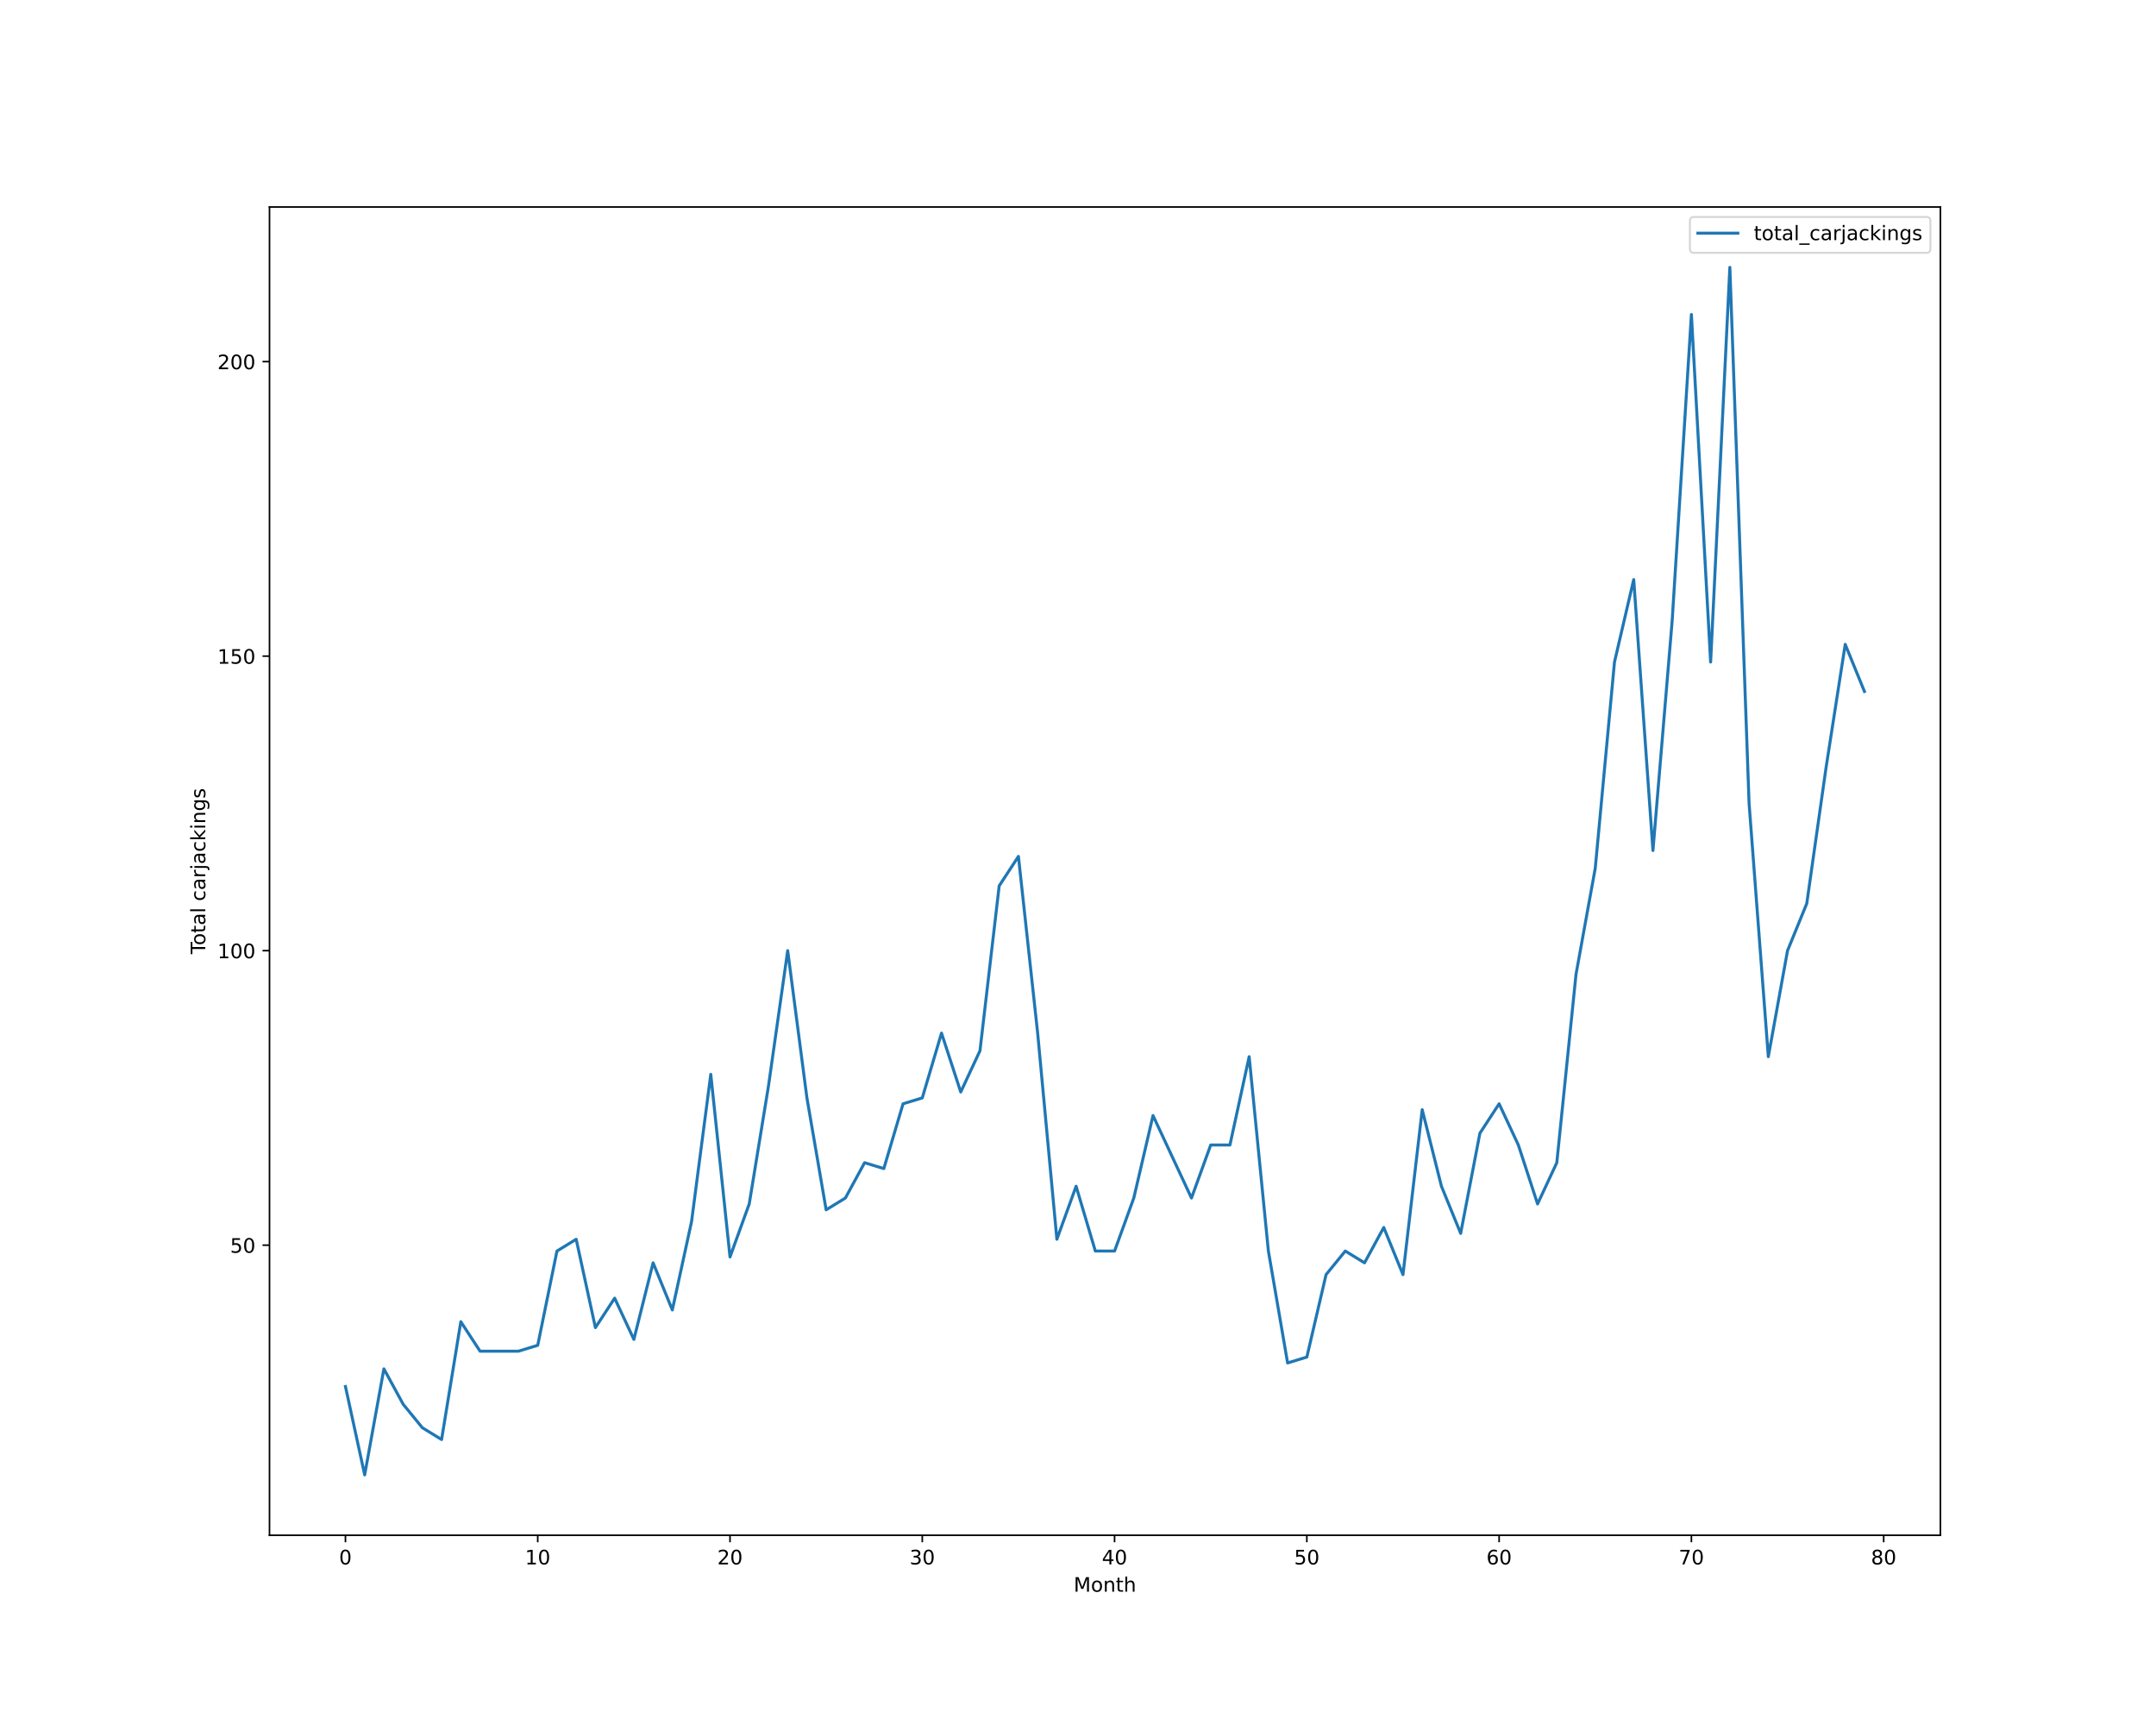
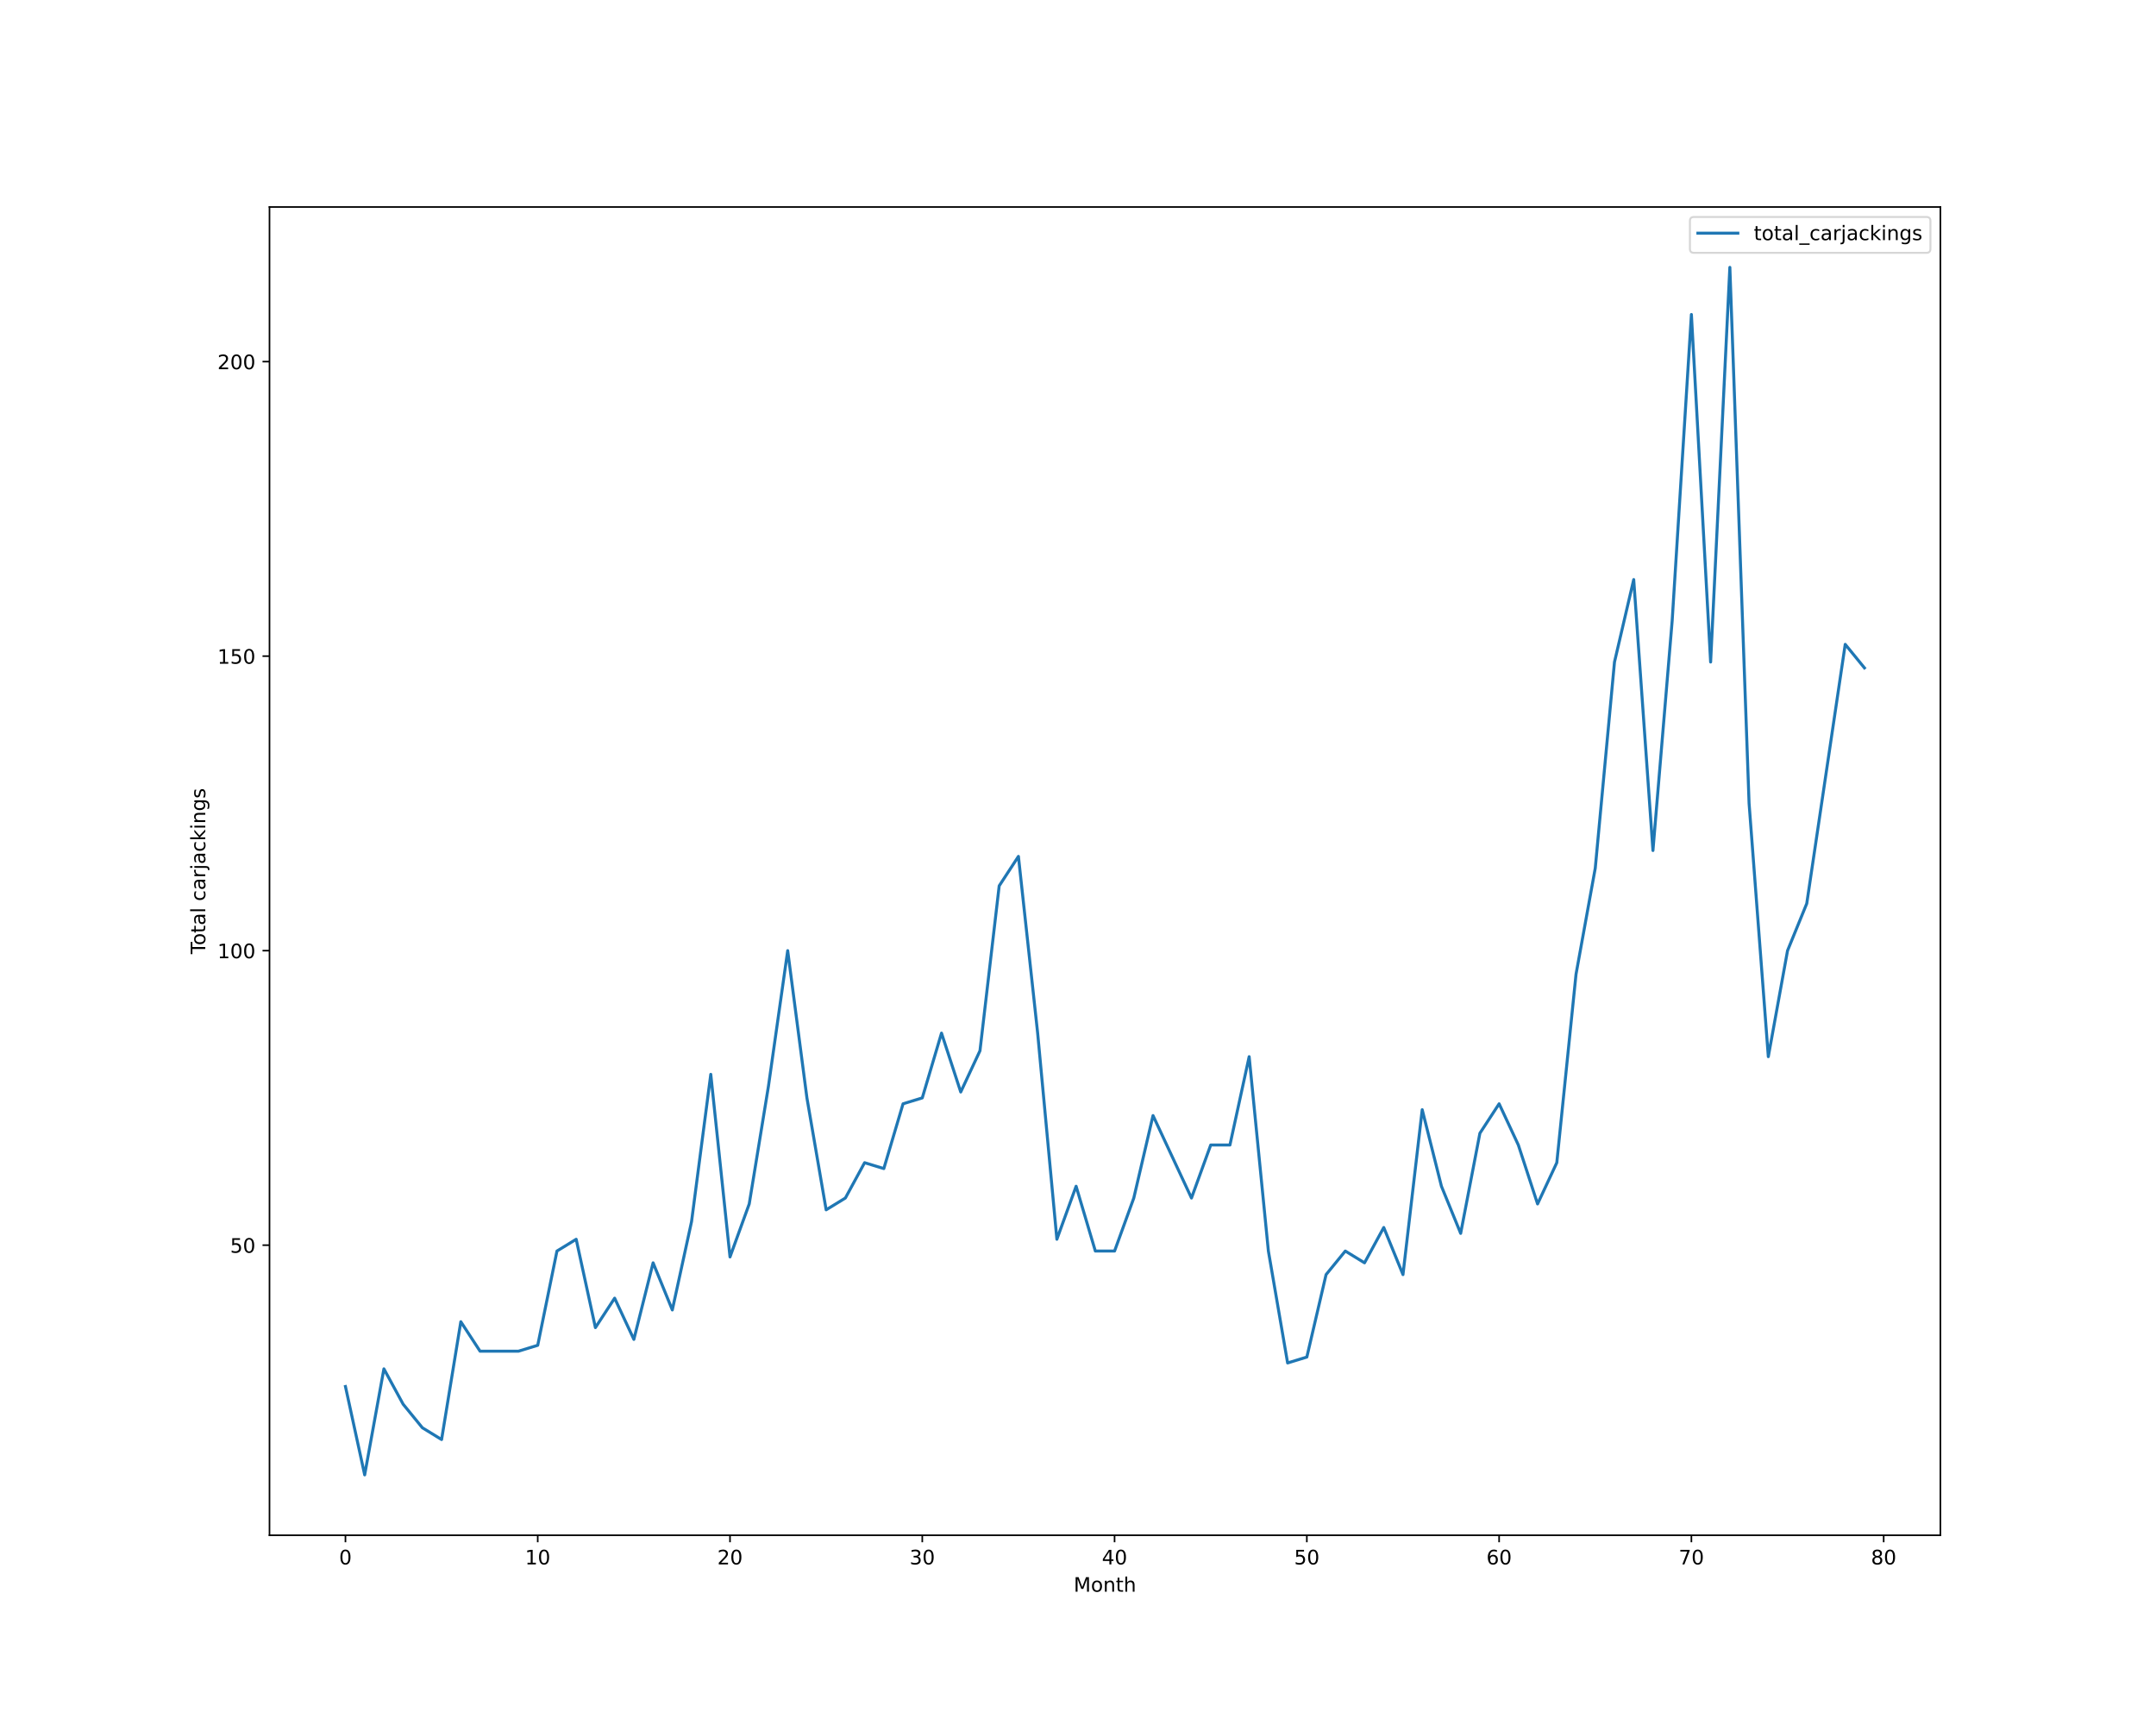
<svg xmlns="http://www.w3.org/2000/svg" xmlns:xlink="http://www.w3.org/1999/xlink" height="864pt" version="1.1" viewBox="0 0 1080 864" width="1080pt">
  <defs>
    <style type="text/css">*{stroke-linecap:butt;stroke-linejoin:round;}</style>
  </defs>
  <g id="figure_1">
    <g id="patch_1">
      <path d="M 0 864  L 1080 864  L 1080 0  L 0 0  z " style="fill:#ffffff;" />
    </g>
    <g id="axes_1">
      <g id="patch_2">
        <path d="M 135 768.96  L 972 768.96  L 972 103.68  L 135 103.68  z " style="fill:#ffffff;" />
      </g>
      <g id="matplotlib.axis_1">
        <g id="xtick_1">
          <g id="line2d_1">
            <defs>
-               <path d="M 0 0  L 0 3.5  " id="m938b25f7f2" style="stroke:#000000;stroke-width:0.8;" />
-             </defs>
-             <g>
-               <use style="stroke:#000000;stroke-width:0.8;" x="173.045" xlink:href="#m938b25f7f2" y="768.96" />
+               <path d="M 0 0  L 0 3.5  " id="m9c6e884677" style="stroke:#000000;stroke-width:0.8;" />
+             </defs>
+             <g>
+               <use style="stroke:#000000;stroke-width:0.8;" x="173.045" xlink:href="#m9c6e884677" y="768.96" />
            </g>
          </g>
          <g id="text_1">
            <g transform="translate(169.8642 783.5584)scale(0.1 -0.1)">
              <defs>
                <path d="M 2034 4250  Q 1547 4250 1301 3770  Q 1056 3291 1056 2328  Q 1056 1369 1301 889  Q 1547 409 2034 409  Q 2525 409 2770 889  Q 3016 1369 3016 2328  Q 3016 3291 2770 3770  Q 2525 4250 2034 4250  z M 2034 4750  Q 2819 4750 3233 4129  Q 3647 3509 3647 2328  Q 3647 1150 3233 529  Q 2819 -91 2034 -91  Q 1250 -91 836 529  Q 422 1150 422 2328  Q 422 3509 836 4129  Q 1250 4750 2034 4750  z " id="DejaVuSans-30" transform="scale(0.015625)" />
              </defs>
              <use xlink:href="#DejaVuSans-30" />
            </g>
          </g>
        </g>
        <g id="xtick_2">
          <g id="line2d_2">
            <g>
-               <use style="stroke:#000000;stroke-width:0.8;" x="269.363" xlink:href="#m938b25f7f2" y="768.96" />
+               <use style="stroke:#000000;stroke-width:0.8;" x="269.363" xlink:href="#m9c6e884677" y="768.96" />
            </g>
          </g>
          <g id="text_2">
            <g transform="translate(263.0006 783.5584)scale(0.1 -0.1)">
              <defs>
                <path d="M 794 531  L 1825 531  L 1825 4091  L 703 3866  L 703 4441  L 1819 4666  L 2450 4666  L 2450 531  L 3481 531  L 3481 0  L 794 0  L 794 531  z " id="DejaVuSans-31" transform="scale(0.015625)" />
              </defs>
              <use xlink:href="#DejaVuSans-31" />
              <use x="63.623" xlink:href="#DejaVuSans-30" />
            </g>
          </g>
        </g>
        <g id="xtick_3">
          <g id="line2d_3">
            <g>
-               <use style="stroke:#000000;stroke-width:0.8;" x="365.681" xlink:href="#m938b25f7f2" y="768.96" />
+               <use style="stroke:#000000;stroke-width:0.8;" x="365.681" xlink:href="#m9c6e884677" y="768.96" />
            </g>
          </g>
          <g id="text_3">
            <g transform="translate(359.3182 783.5584)scale(0.1 -0.1)">
              <defs>
                <path d="M 1228 531  L 3431 531  L 3431 0  L 469 0  L 469 531  Q 828 903 1448 1529  Q 2069 2156 2228 2338  Q 2531 2678 2651 2914  Q 2772 3150 2772 3378  Q 2772 3750 2511 3984  Q 2250 4219 1831 4219  Q 1534 4219 1204 4116  Q 875 4013 500 3803  L 500 4441  Q 881 4594 1212 4672  Q 1544 4750 1819 4750  Q 2544 4750 2975 4387  Q 3406 4025 3406 3419  Q 3406 3131 3298 2873  Q 3191 2616 2906 2266  Q 2828 2175 2409 1742  Q 1991 1309 1228 531  z " id="DejaVuSans-32" transform="scale(0.015625)" />
              </defs>
              <use xlink:href="#DejaVuSans-32" />
              <use x="63.623" xlink:href="#DejaVuSans-30" />
            </g>
          </g>
        </g>
        <g id="xtick_4">
          <g id="line2d_4">
            <g>
-               <use style="stroke:#000000;stroke-width:0.8;" x="461.998" xlink:href="#m938b25f7f2" y="768.96" />
+               <use style="stroke:#000000;stroke-width:0.8;" x="461.998" xlink:href="#m9c6e884677" y="768.96" />
            </g>
          </g>
          <g id="text_4">
            <g transform="translate(455.6358 783.5584)scale(0.1 -0.1)">
              <defs>
                <path d="M 2597 2516  Q 3050 2419 3304 2112  Q 3559 1806 3559 1356  Q 3559 666 3084 287  Q 2609 -91 1734 -91  Q 1441 -91 1130 -33  Q 819 25 488 141  L 488 750  Q 750 597 1062 519  Q 1375 441 1716 441  Q 2309 441 2620 675  Q 2931 909 2931 1356  Q 2931 1769 2642 2001  Q 2353 2234 1838 2234  L 1294 2234  L 1294 2753  L 1863 2753  Q 2328 2753 2575 2939  Q 2822 3125 2822 3475  Q 2822 3834 2567 4026  Q 2313 4219 1838 4219  Q 1578 4219 1281 4162  Q 984 4106 628 3988  L 628 4550  Q 988 4650 1302 4700  Q 1616 4750 1894 4750  Q 2613 4750 3031 4423  Q 3450 4097 3450 3541  Q 3450 3153 3228 2886  Q 3006 2619 2597 2516  z " id="DejaVuSans-33" transform="scale(0.015625)" />
              </defs>
              <use xlink:href="#DejaVuSans-33" />
              <use x="63.623" xlink:href="#DejaVuSans-30" />
            </g>
          </g>
        </g>
        <g id="xtick_5">
          <g id="line2d_5">
            <g>
-               <use style="stroke:#000000;stroke-width:0.8;" x="558.316" xlink:href="#m938b25f7f2" y="768.96" />
+               <use style="stroke:#000000;stroke-width:0.8;" x="558.316" xlink:href="#m9c6e884677" y="768.96" />
            </g>
          </g>
          <g id="text_5">
            <g transform="translate(551.9534 783.5584)scale(0.1 -0.1)">
              <defs>
                <path d="M 2419 4116  L 825 1625  L 2419 1625  L 2419 4116  z M 2253 4666  L 3047 4666  L 3047 1625  L 3713 1625  L 3713 1100  L 3047 1100  L 3047 0  L 2419 0  L 2419 1100  L 313 1100  L 313 1709  L 2253 4666  z " id="DejaVuSans-34" transform="scale(0.015625)" />
              </defs>
              <use xlink:href="#DejaVuSans-34" />
              <use x="63.623" xlink:href="#DejaVuSans-30" />
            </g>
          </g>
        </g>
        <g id="xtick_6">
          <g id="line2d_6">
            <g>
-               <use style="stroke:#000000;stroke-width:0.8;" x="654.633" xlink:href="#m938b25f7f2" y="768.96" />
+               <use style="stroke:#000000;stroke-width:0.8;" x="654.633" xlink:href="#m9c6e884677" y="768.96" />
            </g>
          </g>
          <g id="text_6">
            <g transform="translate(648.271 783.5584)scale(0.1 -0.1)">
              <defs>
                <path d="M 691 4666  L 3169 4666  L 3169 4134  L 1269 4134  L 1269 2991  Q 1406 3038 1543 3061  Q 1681 3084 1819 3084  Q 2600 3084 3056 2656  Q 3513 2228 3513 1497  Q 3513 744 3044 326  Q 2575 -91 1722 -91  Q 1428 -91 1123 -41  Q 819 9 494 109  L 494 744  Q 775 591 1075 516  Q 1375 441 1709 441  Q 2250 441 2565 725  Q 2881 1009 2881 1497  Q 2881 1984 2565 2268  Q 2250 2553 1709 2553  Q 1456 2553 1204 2497  Q 953 2441 691 2322  L 691 4666  z " id="DejaVuSans-35" transform="scale(0.015625)" />
              </defs>
              <use xlink:href="#DejaVuSans-35" />
              <use x="63.623" xlink:href="#DejaVuSans-30" />
            </g>
          </g>
        </g>
        <g id="xtick_7">
          <g id="line2d_7">
            <g>
-               <use style="stroke:#000000;stroke-width:0.8;" x="750.951" xlink:href="#m938b25f7f2" y="768.96" />
+               <use style="stroke:#000000;stroke-width:0.8;" x="750.951" xlink:href="#m9c6e884677" y="768.96" />
            </g>
          </g>
          <g id="text_7">
            <g transform="translate(744.5886 783.5584)scale(0.1 -0.1)">
              <defs>
                <path d="M 2113 2584  Q 1688 2584 1439 2293  Q 1191 2003 1191 1497  Q 1191 994 1439 701  Q 1688 409 2113 409  Q 2538 409 2786 701  Q 3034 994 3034 1497  Q 3034 2003 2786 2293  Q 2538 2584 2113 2584  z M 3366 4563  L 3366 3988  Q 3128 4100 2886 4159  Q 2644 4219 2406 4219  Q 1781 4219 1451 3797  Q 1122 3375 1075 2522  Q 1259 2794 1537 2939  Q 1816 3084 2150 3084  Q 2853 3084 3261 2657  Q 3669 2231 3669 1497  Q 3669 778 3244 343  Q 2819 -91 2113 -91  Q 1303 -91 875 529  Q 447 1150 447 2328  Q 447 3434 972 4092  Q 1497 4750 2381 4750  Q 2619 4750 2861 4703  Q 3103 4656 3366 4563  z " id="DejaVuSans-36" transform="scale(0.015625)" />
              </defs>
              <use xlink:href="#DejaVuSans-36" />
              <use x="63.623" xlink:href="#DejaVuSans-30" />
            </g>
          </g>
        </g>
        <g id="xtick_8">
          <g id="line2d_8">
            <g>
-               <use style="stroke:#000000;stroke-width:0.8;" x="847.269" xlink:href="#m938b25f7f2" y="768.96" />
+               <use style="stroke:#000000;stroke-width:0.8;" x="847.269" xlink:href="#m9c6e884677" y="768.96" />
            </g>
          </g>
          <g id="text_8">
            <g transform="translate(840.9062 783.5584)scale(0.1 -0.1)">
              <defs>
                <path d="M 525 4666  L 3525 4666  L 3525 4397  L 1831 0  L 1172 0  L 2766 4134  L 525 4134  L 525 4666  z " id="DejaVuSans-37" transform="scale(0.015625)" />
              </defs>
              <use xlink:href="#DejaVuSans-37" />
              <use x="63.623" xlink:href="#DejaVuSans-30" />
            </g>
          </g>
        </g>
        <g id="xtick_9">
          <g id="line2d_9">
            <g>
-               <use style="stroke:#000000;stroke-width:0.8;" x="943.586" xlink:href="#m938b25f7f2" y="768.96" />
+               <use style="stroke:#000000;stroke-width:0.8;" x="943.586" xlink:href="#m9c6e884677" y="768.96" />
            </g>
          </g>
          <g id="text_9">
            <g transform="translate(937.2238 783.5584)scale(0.1 -0.1)">
              <defs>
                <path d="M 2034 2216  Q 1584 2216 1326 1975  Q 1069 1734 1069 1313  Q 1069 891 1326 650  Q 1584 409 2034 409  Q 2484 409 2743 651  Q 3003 894 3003 1313  Q 3003 1734 2745 1975  Q 2488 2216 2034 2216  z M 1403 2484  Q 997 2584 770 2862  Q 544 3141 544 3541  Q 544 4100 942 4425  Q 1341 4750 2034 4750  Q 2731 4750 3128 4425  Q 3525 4100 3525 3541  Q 3525 3141 3298 2862  Q 3072 2584 2669 2484  Q 3125 2378 3379 2068  Q 3634 1759 3634 1313  Q 3634 634 3220 271  Q 2806 -91 2034 -91  Q 1263 -91 848 271  Q 434 634 434 1313  Q 434 1759 690 2068  Q 947 2378 1403 2484  z M 1172 3481  Q 1172 3119 1398 2916  Q 1625 2713 2034 2713  Q 2441 2713 2670 2916  Q 2900 3119 2900 3481  Q 2900 3844 2670 4047  Q 2441 4250 2034 4250  Q 1625 4250 1398 4047  Q 1172 3844 1172 3481  z " id="DejaVuSans-38" transform="scale(0.015625)" />
              </defs>
              <use xlink:href="#DejaVuSans-38" />
              <use x="63.623" xlink:href="#DejaVuSans-30" />
            </g>
          </g>
        </g>
        <g id="text_10">
          <g transform="translate(537.8289 797.2366)scale(0.1 -0.1)">
            <defs>
              <path d="M 628 4666  L 1569 4666  L 2759 1491  L 3956 4666  L 4897 4666  L 4897 0  L 4281 0  L 4281 4097  L 3078 897  L 2444 897  L 1241 4097  L 1241 0  L 628 0  L 628 4666  z " id="DejaVuSans-4d" transform="scale(0.015625)" />
              <path d="M 1959 3097  Q 1497 3097 1228 2736  Q 959 2375 959 1747  Q 959 1119 1226 758  Q 1494 397 1959 397  Q 2419 397 2687 759  Q 2956 1122 2956 1747  Q 2956 2369 2687 2733  Q 2419 3097 1959 3097  z M 1959 3584  Q 2709 3584 3137 3096  Q 3566 2609 3566 1747  Q 3566 888 3137 398  Q 2709 -91 1959 -91  Q 1206 -91 779 398  Q 353 888 353 1747  Q 353 2609 779 3096  Q 1206 3584 1959 3584  z " id="DejaVuSans-6f" transform="scale(0.015625)" />
              <path d="M 3513 2113  L 3513 0  L 2938 0  L 2938 2094  Q 2938 2591 2744 2837  Q 2550 3084 2163 3084  Q 1697 3084 1428 2787  Q 1159 2491 1159 1978  L 1159 0  L 581 0  L 581 3500  L 1159 3500  L 1159 2956  Q 1366 3272 1645 3428  Q 1925 3584 2291 3584  Q 2894 3584 3203 3211  Q 3513 2838 3513 2113  z " id="DejaVuSans-6e" transform="scale(0.015625)" />
              <path d="M 1172 4494  L 1172 3500  L 2356 3500  L 2356 3053  L 1172 3053  L 1172 1153  Q 1172 725 1289 603  Q 1406 481 1766 481  L 2356 481  L 2356 0  L 1766 0  Q 1100 0 847 248  Q 594 497 594 1153  L 594 3053  L 172 3053  L 172 3500  L 594 3500  L 594 4494  L 1172 4494  z " id="DejaVuSans-74" transform="scale(0.015625)" />
              <path d="M 3513 2113  L 3513 0  L 2938 0  L 2938 2094  Q 2938 2591 2744 2837  Q 2550 3084 2163 3084  Q 1697 3084 1428 2787  Q 1159 2491 1159 1978  L 1159 0  L 581 0  L 581 4863  L 1159 4863  L 1159 2956  Q 1366 3272 1645 3428  Q 1925 3584 2291 3584  Q 2894 3584 3203 3211  Q 3513 2838 3513 2113  z " id="DejaVuSans-68" transform="scale(0.015625)" />
            </defs>
            <use xlink:href="#DejaVuSans-4d" />
            <use x="86.279" xlink:href="#DejaVuSans-6f" />
            <use x="147.461" xlink:href="#DejaVuSans-6e" />
            <use x="210.84" xlink:href="#DejaVuSans-74" />
            <use x="250.049" xlink:href="#DejaVuSans-68" />
          </g>
        </g>
      </g>
      <g id="matplotlib.axis_2">
        <g id="ytick_1">
          <g id="line2d_10">
            <defs>
-               <path d="M 0 0  L -3.5 0  " id="m296c23ed5f" style="stroke:#000000;stroke-width:0.8;" />
-             </defs>
-             <g>
-               <use style="stroke:#000000;stroke-width:0.8;" x="135" xlink:href="#m296c23ed5f" y="623.66" />
+               <path d="M 0 0  L -3.5 0  " id="m297907c854" style="stroke:#000000;stroke-width:0.8;" />
+             </defs>
+             <g>
+               <use style="stroke:#000000;stroke-width:0.8;" x="135" xlink:href="#m297907c854" y="623.66" />
            </g>
          </g>
          <g id="text_11">
            <g transform="translate(115.275 627.4597)scale(0.1 -0.1)">
              <use xlink:href="#DejaVuSans-35" />
              <use x="63.623" xlink:href="#DejaVuSans-30" />
            </g>
          </g>
        </g>
        <g id="ytick_2">
          <g id="line2d_11">
            <g>
-               <use style="stroke:#000000;stroke-width:0.8;" x="135" xlink:href="#m296c23ed5f" y="476.148" />
+               <use style="stroke:#000000;stroke-width:0.8;" x="135" xlink:href="#m297907c854" y="476.148" />
            </g>
          </g>
          <g id="text_12">
            <g transform="translate(108.9125 479.9475)scale(0.1 -0.1)">
              <use xlink:href="#DejaVuSans-31" />
              <use x="63.623" xlink:href="#DejaVuSans-30" />
              <use x="127.246" xlink:href="#DejaVuSans-30" />
            </g>
          </g>
        </g>
        <g id="ytick_3">
          <g id="line2d_12">
            <g>
-               <use style="stroke:#000000;stroke-width:0.8;" x="135" xlink:href="#m296c23ed5f" y="328.636" />
+               <use style="stroke:#000000;stroke-width:0.8;" x="135" xlink:href="#m297907c854" y="328.636" />
            </g>
          </g>
          <g id="text_13">
            <g transform="translate(108.9125 332.4353)scale(0.1 -0.1)">
              <use xlink:href="#DejaVuSans-31" />
              <use x="63.623" xlink:href="#DejaVuSans-35" />
              <use x="127.246" xlink:href="#DejaVuSans-30" />
            </g>
          </g>
        </g>
        <g id="ytick_4">
          <g id="line2d_13">
            <g>
-               <use style="stroke:#000000;stroke-width:0.8;" x="135" xlink:href="#m296c23ed5f" y="181.124" />
+               <use style="stroke:#000000;stroke-width:0.8;" x="135" xlink:href="#m297907c854" y="181.124" />
            </g>
          </g>
          <g id="text_14">
            <g transform="translate(108.9125 184.9231)scale(0.1 -0.1)">
              <use xlink:href="#DejaVuSans-32" />
              <use x="63.623" xlink:href="#DejaVuSans-30" />
              <use x="127.246" xlink:href="#DejaVuSans-30" />
            </g>
          </g>
        </g>
        <g id="text_15">
          <g transform="translate(102.8328 477.8888)rotate(-90)scale(0.1 -0.1)">
            <defs>
              <path d="M -19 4666  L 3928 4666  L 3928 4134  L 2272 4134  L 2272 0  L 1638 0  L 1638 4134  L -19 4134  L -19 4666  z " id="DejaVuSans-54" transform="scale(0.015625)" />
              <path d="M 2194 1759  Q 1497 1759 1228 1600  Q 959 1441 959 1056  Q 959 750 1161 570  Q 1363 391 1709 391  Q 2188 391 2477 730  Q 2766 1069 2766 1631  L 2766 1759  L 2194 1759  z M 3341 1997  L 3341 0  L 2766 0  L 2766 531  Q 2569 213 2275 61  Q 1981 -91 1556 -91  Q 1019 -91 701 211  Q 384 513 384 1019  Q 384 1609 779 1909  Q 1175 2209 1959 2209  L 2766 2209  L 2766 2266  Q 2766 2663 2505 2880  Q 2244 3097 1772 3097  Q 1472 3097 1187 3025  Q 903 2953 641 2809  L 641 3341  Q 956 3463 1253 3523  Q 1550 3584 1831 3584  Q 2591 3584 2966 3190  Q 3341 2797 3341 1997  z " id="DejaVuSans-61" transform="scale(0.015625)" />
              <path d="M 603 4863  L 1178 4863  L 1178 0  L 603 0  L 603 4863  z " id="DejaVuSans-6c" transform="scale(0.015625)" />
              <path id="DejaVuSans-20" transform="scale(0.015625)" />
              <path d="M 3122 3366  L 3122 2828  Q 2878 2963 2633 3030  Q 2388 3097 2138 3097  Q 1578 3097 1268 2742  Q 959 2388 959 1747  Q 959 1106 1268 751  Q 1578 397 2138 397  Q 2388 397 2633 464  Q 2878 531 3122 666  L 3122 134  Q 2881 22 2623 -34  Q 2366 -91 2075 -91  Q 1284 -91 818 406  Q 353 903 353 1747  Q 353 2603 823 3093  Q 1294 3584 2113 3584  Q 2378 3584 2631 3529  Q 2884 3475 3122 3366  z " id="DejaVuSans-63" transform="scale(0.015625)" />
              <path d="M 2631 2963  Q 2534 3019 2420 3045  Q 2306 3072 2169 3072  Q 1681 3072 1420 2755  Q 1159 2438 1159 1844  L 1159 0  L 581 0  L 581 3500  L 1159 3500  L 1159 2956  Q 1341 3275 1631 3429  Q 1922 3584 2338 3584  Q 2397 3584 2469 3576  Q 2541 3569 2628 3553  L 2631 2963  z " id="DejaVuSans-72" transform="scale(0.015625)" />
              <path d="M 603 3500  L 1178 3500  L 1178 -63  Q 1178 -731 923 -1031  Q 669 -1331 103 -1331  L -116 -1331  L -116 -844  L 38 -844  Q 366 -844 484 -692  Q 603 -541 603 -63  L 603 3500  z M 603 4863  L 1178 4863  L 1178 4134  L 603 4134  L 603 4863  z " id="DejaVuSans-6a" transform="scale(0.015625)" />
              <path d="M 581 4863  L 1159 4863  L 1159 1991  L 2875 3500  L 3609 3500  L 1753 1863  L 3688 0  L 2938 0  L 1159 1709  L 1159 0  L 581 0  L 581 4863  z " id="DejaVuSans-6b" transform="scale(0.015625)" />
              <path d="M 603 3500  L 1178 3500  L 1178 0  L 603 0  L 603 3500  z M 603 4863  L 1178 4863  L 1178 4134  L 603 4134  L 603 4863  z " id="DejaVuSans-69" transform="scale(0.015625)" />
              <path d="M 2906 1791  Q 2906 2416 2648 2759  Q 2391 3103 1925 3103  Q 1463 3103 1205 2759  Q 947 2416 947 1791  Q 947 1169 1205 825  Q 1463 481 1925 481  Q 2391 481 2648 825  Q 2906 1169 2906 1791  z M 3481 434  Q 3481 -459 3084 -895  Q 2688 -1331 1869 -1331  Q 1566 -1331 1297 -1286  Q 1028 -1241 775 -1147  L 775 -588  Q 1028 -725 1275 -790  Q 1522 -856 1778 -856  Q 2344 -856 2625 -561  Q 2906 -266 2906 331  L 2906 616  Q 2728 306 2450 153  Q 2172 0 1784 0  Q 1141 0 747 490  Q 353 981 353 1791  Q 353 2603 747 3093  Q 1141 3584 1784 3584  Q 2172 3584 2450 3431  Q 2728 3278 2906 2969  L 2906 3500  L 3481 3500  L 3481 434  z " id="DejaVuSans-67" transform="scale(0.015625)" />
              <path d="M 2834 3397  L 2834 2853  Q 2591 2978 2328 3040  Q 2066 3103 1784 3103  Q 1356 3103 1142 2972  Q 928 2841 928 2578  Q 928 2378 1081 2264  Q 1234 2150 1697 2047  L 1894 2003  Q 2506 1872 2764 1633  Q 3022 1394 3022 966  Q 3022 478 2636 193  Q 2250 -91 1575 -91  Q 1294 -91 989 -36  Q 684 19 347 128  L 347 722  Q 666 556 975 473  Q 1284 391 1588 391  Q 1994 391 2212 530  Q 2431 669 2431 922  Q 2431 1156 2273 1281  Q 2116 1406 1581 1522  L 1381 1569  Q 847 1681 609 1914  Q 372 2147 372 2553  Q 372 3047 722 3315  Q 1072 3584 1716 3584  Q 2034 3584 2315 3537  Q 2597 3491 2834 3397  z " id="DejaVuSans-73" transform="scale(0.015625)" />
            </defs>
            <use xlink:href="#DejaVuSans-54" />
            <use x="44.084" xlink:href="#DejaVuSans-6f" />
            <use x="105.266" xlink:href="#DejaVuSans-74" />
            <use x="144.475" xlink:href="#DejaVuSans-61" />
            <use x="205.754" xlink:href="#DejaVuSans-6c" />
            <use x="233.537" xlink:href="#DejaVuSans-20" />
            <use x="265.324" xlink:href="#DejaVuSans-63" />
            <use x="320.305" xlink:href="#DejaVuSans-61" />
            <use x="381.584" xlink:href="#DejaVuSans-72" />
            <use x="422.697" xlink:href="#DejaVuSans-6a" />
            <use x="450.48" xlink:href="#DejaVuSans-61" />
            <use x="511.76" xlink:href="#DejaVuSans-63" />
            <use x="566.74" xlink:href="#DejaVuSans-6b" />
            <use x="624.65" xlink:href="#DejaVuSans-69" />
            <use x="652.434" xlink:href="#DejaVuSans-6e" />
            <use x="715.812" xlink:href="#DejaVuSans-67" />
            <use x="779.289" xlink:href="#DejaVuSans-73" />
          </g>
        </g>
      </g>
      <g id="line2d_14">
-         <path clip-path="url(#p5a08d3bb4a)" d="M 173.045 694.466  L 182.677 738.72  L 192.309 685.616  L 201.941 703.317  L 211.572 715.118  L 221.204 721.019  L 230.836 662.014  L 240.468 676.765  L 250.1 676.765  L 259.731 676.765  L 269.363 673.815  L 278.995 626.611  L 288.627 620.71  L 298.258 664.964  L 307.89 650.213  L 317.522 670.864  L 327.154 632.511  L 336.785 656.113  L 346.417 611.86  L 356.049 538.103  L 365.681 629.561  L 375.312 603.009  L 384.944 544.004  L 394.576 476.148  L 404.208 549.904  L 413.839 605.959  L 423.471 600.059  L 433.103 582.357  L 442.735 585.307  L 452.367 552.855  L 461.998 549.904  L 471.63 517.452  L 481.262 546.954  L 490.894 526.302  L 500.525 443.696  L 510.157 428.944  L 519.789 517.452  L 529.421 620.71  L 539.052 594.158  L 548.684 626.611  L 558.316 626.611  L 567.948 600.059  L 577.579 558.755  L 587.211 579.407  L 596.843 600.059  L 606.475 573.506  L 616.106 573.506  L 625.738 529.253  L 635.37 626.611  L 645.002 682.665  L 654.633 679.715  L 664.265 638.412  L 673.897 626.611  L 683.529 632.511  L 693.161 614.81  L 702.792 638.412  L 712.424 555.805  L 722.056 594.158  L 731.688 617.76  L 741.319 567.606  L 750.951 552.855  L 760.583 573.506  L 770.215 603.009  L 779.846 582.357  L 789.478 487.949  L 799.11 434.845  L 808.742 331.586  L 818.373 290.283  L 828.005 425.994  L 837.637 310.935  L 847.269 157.522  L 856.9 331.586  L 866.532 133.92  L 876.164 402.392  L 885.796 529.253  L 895.428 476.148  L 905.059 452.546  L 914.691 384.691  L 924.323 322.736  L 933.955 346.338  " style="fill:none;stroke:#1f77b4;stroke-linecap:square;stroke-width:1.5;" />
+         <path clip-path="url(#p5c3c38a8bb)" d="M 173.045 694.466  L 182.677 738.72  L 192.309 685.616  L 201.941 703.317  L 211.572 715.118  L 221.204 721.019  L 230.836 662.014  L 240.468 676.765  L 250.1 676.765  L 259.731 676.765  L 269.363 673.815  L 278.995 626.611  L 288.627 620.71  L 298.258 664.964  L 307.89 650.213  L 317.522 670.864  L 327.154 632.511  L 336.785 656.113  L 346.417 611.86  L 356.049 538.103  L 365.681 629.561  L 375.312 603.009  L 384.944 544.004  L 394.576 476.148  L 404.208 549.904  L 413.839 605.959  L 423.471 600.059  L 433.103 582.357  L 442.735 585.307  L 452.367 552.855  L 461.998 549.904  L 471.63 517.452  L 481.262 546.954  L 490.894 526.302  L 500.525 443.696  L 510.157 428.944  L 519.789 517.452  L 529.421 620.71  L 539.052 594.158  L 548.684 626.611  L 558.316 626.611  L 567.948 600.059  L 577.579 558.755  L 587.211 579.407  L 596.843 600.059  L 606.475 573.506  L 616.106 573.506  L 625.738 529.253  L 635.37 626.611  L 645.002 682.665  L 654.633 679.715  L 664.265 638.412  L 673.897 626.611  L 683.529 632.511  L 693.161 614.81  L 702.792 638.412  L 712.424 555.805  L 722.056 594.158  L 731.688 617.76  L 741.319 567.606  L 750.951 552.855  L 760.583 573.506  L 770.215 603.009  L 779.846 582.357  L 789.478 487.949  L 799.11 434.845  L 808.742 331.586  L 818.373 290.283  L 828.005 425.994  L 837.637 310.935  L 847.269 157.522  L 856.9 331.586  L 866.532 133.92  L 876.164 402.392  L 885.796 529.253  L 895.428 476.148  L 905.059 452.546  L 914.691 387.641  L 924.323 322.736  L 933.955 334.537  " style="fill:none;stroke:#1f77b4;stroke-linecap:square;stroke-width:1.5;" />
      </g>
      <g id="patch_3">
        <path d="M 135 768.96  L 135 103.68  " style="fill:none;stroke:#000000;stroke-linecap:square;stroke-linejoin:miter;stroke-width:0.8;" />
      </g>
      <g id="patch_4">
        <path d="M 972 768.96  L 972 103.68  " style="fill:none;stroke:#000000;stroke-linecap:square;stroke-linejoin:miter;stroke-width:0.8;" />
      </g>
      <g id="patch_5">
        <path d="M 135 768.96  L 972 768.96  " style="fill:none;stroke:#000000;stroke-linecap:square;stroke-linejoin:miter;stroke-width:0.8;" />
      </g>
      <g id="patch_6">
        <path d="M 135 103.68  L 972 103.68  " style="fill:none;stroke:#000000;stroke-linecap:square;stroke-linejoin:miter;stroke-width:0.8;" />
      </g>
      <g id="legend_1">
        <g id="patch_7">
          <path d="M 848.528 126.636  L 965 126.636  Q 967 126.636 967 124.636  L 967 110.68  Q 967 108.68 965 108.68  L 848.528 108.68  Q 846.528 108.68 846.528 110.68  L 846.528 124.636  Q 846.528 126.636 848.528 126.636  z " style="fill:#ffffff;opacity:0.8;stroke:#cccccc;stroke-linejoin:miter;" />
        </g>
        <g id="line2d_15">
          <path d="M 850.528 116.778  L 870.528 116.778  " style="fill:none;stroke:#1f77b4;stroke-linecap:square;stroke-width:1.5;" />
        </g>
        <g id="line2d_16" />
        <g id="text_16">
          <g transform="translate(878.5281 120.2784)scale(0.1 -0.1)">
            <defs>
              <path d="M 3263 -1063  L 3263 -1509  L -63 -1509  L -63 -1063  L 3263 -1063  z " id="DejaVuSans-5f" transform="scale(0.015625)" />
            </defs>
            <use xlink:href="#DejaVuSans-74" />
            <use x="39.209" xlink:href="#DejaVuSans-6f" />
            <use x="100.391" xlink:href="#DejaVuSans-74" />
            <use x="139.6" xlink:href="#DejaVuSans-61" />
            <use x="200.879" xlink:href="#DejaVuSans-6c" />
            <use x="228.662" xlink:href="#DejaVuSans-5f" />
            <use x="278.662" xlink:href="#DejaVuSans-63" />
            <use x="333.643" xlink:href="#DejaVuSans-61" />
            <use x="394.922" xlink:href="#DejaVuSans-72" />
            <use x="436.035" xlink:href="#DejaVuSans-6a" />
            <use x="463.818" xlink:href="#DejaVuSans-61" />
            <use x="525.098" xlink:href="#DejaVuSans-63" />
            <use x="580.078" xlink:href="#DejaVuSans-6b" />
            <use x="637.988" xlink:href="#DejaVuSans-69" />
            <use x="665.771" xlink:href="#DejaVuSans-6e" />
            <use x="729.15" xlink:href="#DejaVuSans-67" />
            <use x="792.627" xlink:href="#DejaVuSans-73" />
          </g>
        </g>
      </g>
    </g>
  </g>
  <defs>
-     <clipPath id="p5a08d3bb4a">
+     <clipPath id="p5c3c38a8bb">
      <rect height="665.28" width="837" x="135" y="103.68" />
    </clipPath>
  </defs>
</svg>
